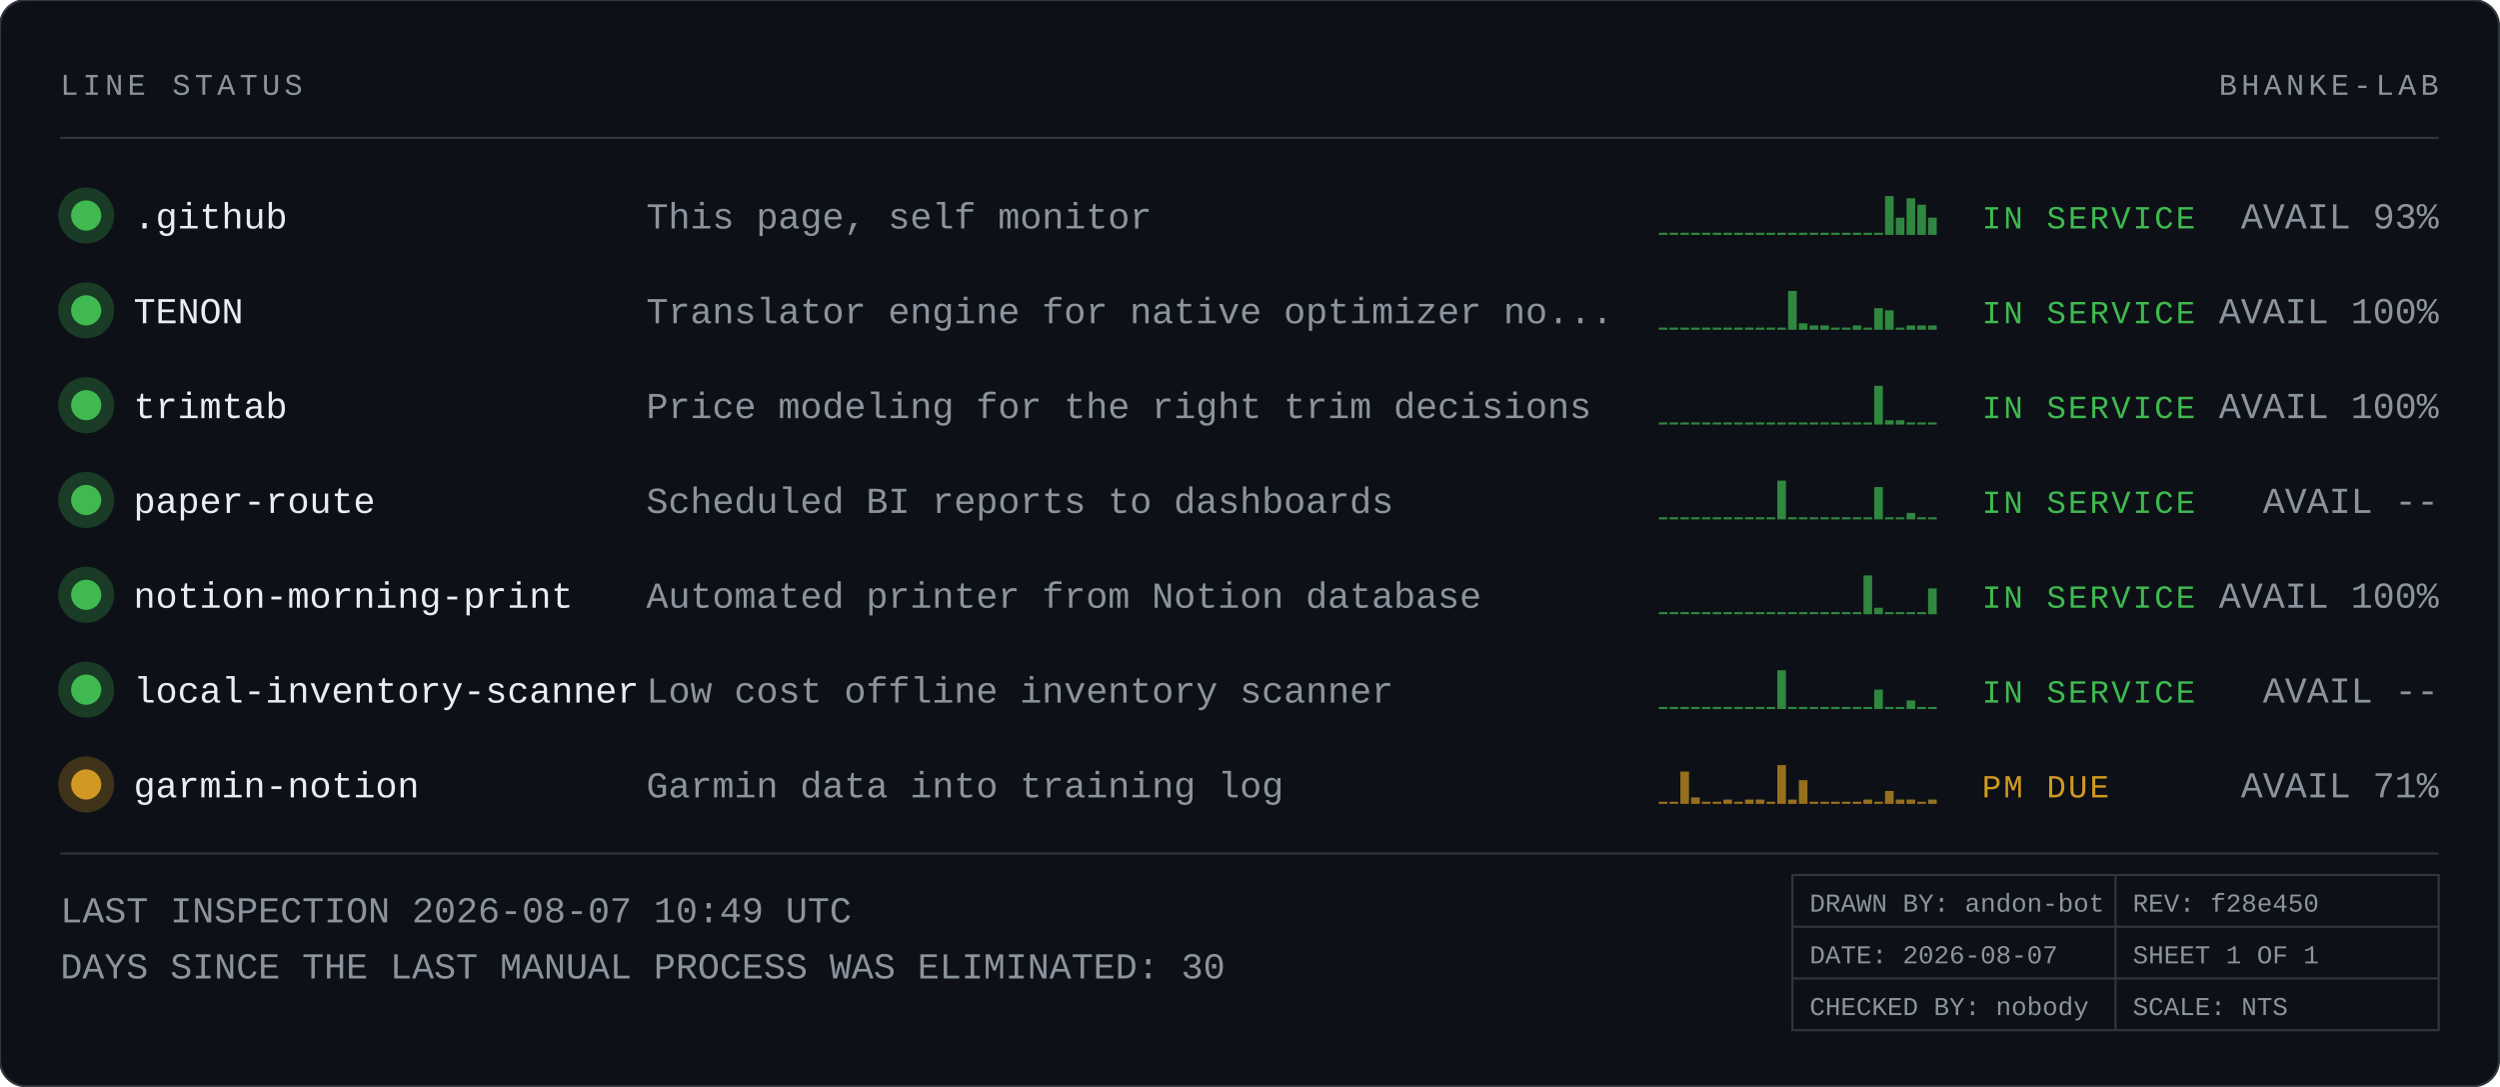
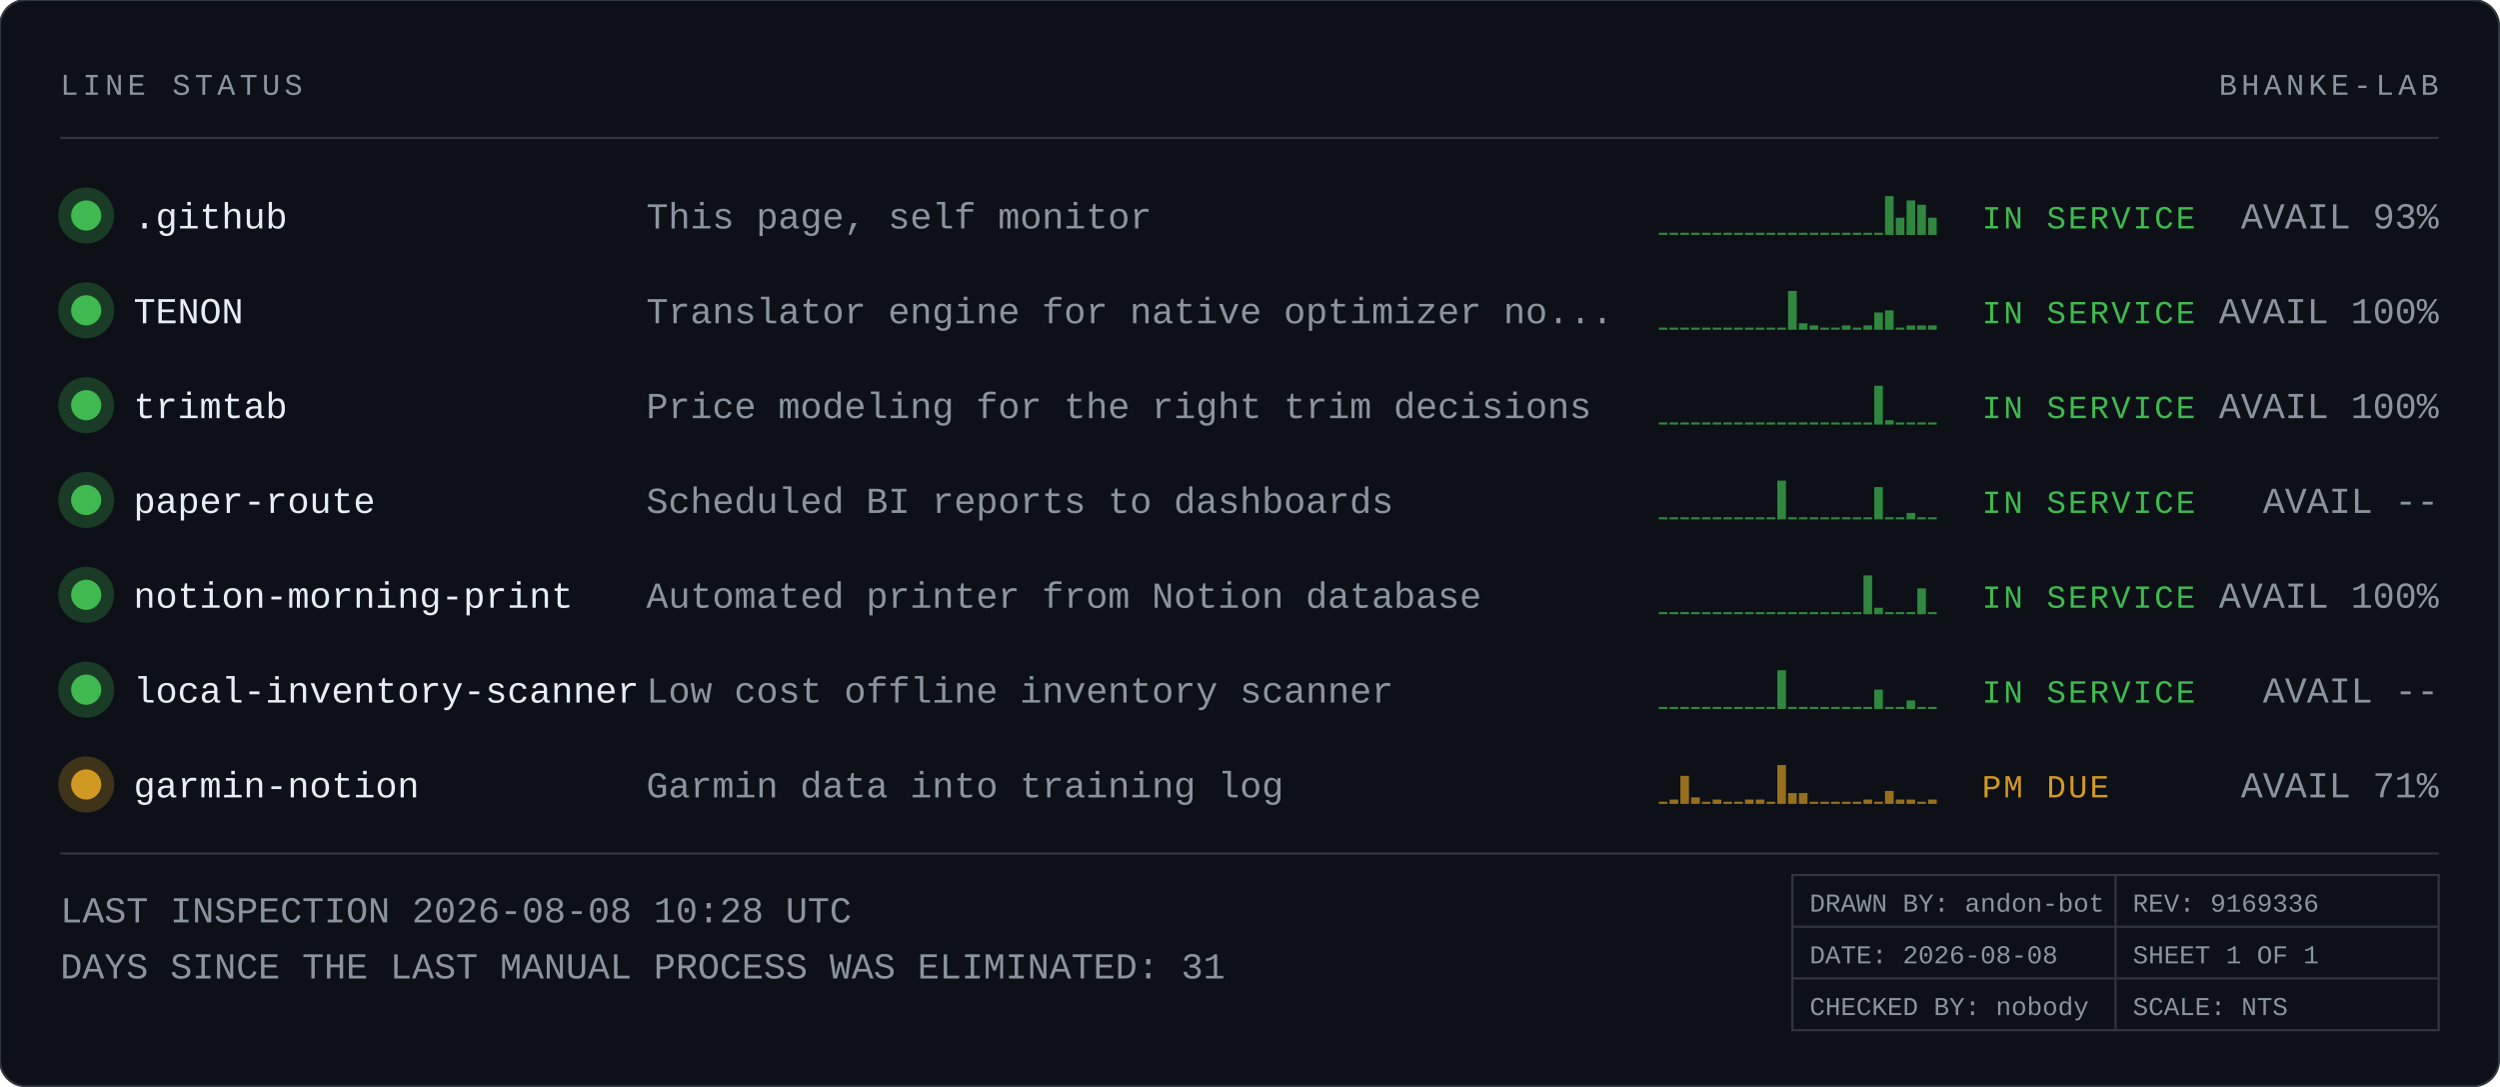
<svg xmlns="http://www.w3.org/2000/svg" width="1160" height="504" viewBox="0 0 1160 504" role="img" aria-label="Andon board">
  <style>
text { font-family: Consolas, 'Courier New', monospace; font-size: 17px; }
.hd { fill: #8b949e; font-size: 14px; letter-spacing: 2px; }
.name { fill: #e6edf3; }
.dim { fill: #8b949e; }
.st { font-size: 15px; letter-spacing: 1px; }
.tb { fill: #8b949e; font-size: 12px; }
</style>
  <rect x="0" y="0" width="1160" height="504" rx="12" fill="#0d1117" stroke="#30363d" />
  <text x="28" y="44" class="hd">LINE STATUS</text>
  <text x="1132" y="44" class="hd" text-anchor="end">BHANKE-LAB</text>
  <line x1="28" y1="64" x2="1132" y2="64" stroke="#30363d" />
  <circle cx="40" cy="100" r="13" fill="#3fb950" opacity="0.25" />
  <circle cx="40" cy="100" r="7" fill="#3fb950" />
  <text x="62" y="106" class="name">.github</text>
  <text x="300" y="106" class="dim">This page, self monitor</text>
  <rect x="770" y="108" width="4" height="1" fill="#3fb950" opacity="0.7" />
  <rect x="775" y="108" width="4" height="1" fill="#3fb950" opacity="0.7" />
  <rect x="780" y="108" width="4" height="1" fill="#3fb950" opacity="0.7" />
  <rect x="785" y="108" width="4" height="1" fill="#3fb950" opacity="0.7" />
  <rect x="790" y="108" width="4" height="1" fill="#3fb950" opacity="0.7" />
  <rect x="795" y="108" width="4" height="1" fill="#3fb950" opacity="0.7" />
  <rect x="800" y="108" width="4" height="1" fill="#3fb950" opacity="0.7" />
  <rect x="805" y="108" width="4" height="1" fill="#3fb950" opacity="0.7" />
  <rect x="810" y="108" width="4" height="1" fill="#3fb950" opacity="0.7" />
  <rect x="815" y="108" width="4" height="1" fill="#3fb950" opacity="0.7" />
  <rect x="820" y="108" width="4" height="1" fill="#3fb950" opacity="0.7" />
  <rect x="825" y="108" width="4" height="1" fill="#3fb950" opacity="0.7" />
  <rect x="830" y="108" width="4" height="1" fill="#3fb950" opacity="0.7" />
  <rect x="835" y="108" width="4" height="1" fill="#3fb950" opacity="0.7" />
  <rect x="840" y="108" width="4" height="1" fill="#3fb950" opacity="0.7" />
  <rect x="845" y="108" width="4" height="1" fill="#3fb950" opacity="0.7" />
  <rect x="850" y="108" width="4" height="1" fill="#3fb950" opacity="0.7" />
  <rect x="855" y="108" width="4" height="1" fill="#3fb950" opacity="0.7" />
  <rect x="860" y="108" width="4" height="1" fill="#3fb950" opacity="0.7" />
  <rect x="865" y="108" width="4" height="1" fill="#3fb950" opacity="0.7" />
  <rect x="870" y="108" width="4" height="1" fill="#3fb950" opacity="0.7" />
  <rect x="875" y="91" width="4" height="18" fill="#3fb950" opacity="0.7" />
  <rect x="880" y="101" width="4" height="8" fill="#3fb950" opacity="0.7" />
-   <rect x="885" y="92" width="4" height="17" fill="#3fb950" opacity="0.7" />
+   <rect x="885" y="93" width="4" height="16" fill="#3fb950" opacity="0.7" />
  <rect x="890" y="95" width="4" height="14" fill="#3fb950" opacity="0.7" />
  <rect x="895" y="101" width="4" height="8" fill="#3fb950" opacity="0.7" />
  <text x="920" y="106" class="st" fill="#3fb950">IN SERVICE</text>
  <text x="1132" y="106" class="dim" text-anchor="end">AVAIL 93%</text>
  <circle cx="40" cy="144" r="13" fill="#3fb950" opacity="0.25" />
  <circle cx="40" cy="144" r="7" fill="#3fb950" />
  <text x="62" y="150" class="name">TENON</text>
  <text x="300" y="150" class="dim">Translator engine for native optimizer no...</text>
  <rect x="770" y="152" width="4" height="1" fill="#3fb950" opacity="0.7" />
  <rect x="775" y="152" width="4" height="1" fill="#3fb950" opacity="0.7" />
  <rect x="780" y="152" width="4" height="1" fill="#3fb950" opacity="0.7" />
  <rect x="785" y="152" width="4" height="1" fill="#3fb950" opacity="0.7" />
  <rect x="790" y="152" width="4" height="1" fill="#3fb950" opacity="0.7" />
  <rect x="795" y="152" width="4" height="1" fill="#3fb950" opacity="0.7" />
  <rect x="800" y="152" width="4" height="1" fill="#3fb950" opacity="0.7" />
  <rect x="805" y="152" width="4" height="1" fill="#3fb950" opacity="0.7" />
  <rect x="810" y="152" width="4" height="1" fill="#3fb950" opacity="0.7" />
  <rect x="815" y="152" width="4" height="1" fill="#3fb950" opacity="0.7" />
  <rect x="820" y="152" width="4" height="1" fill="#3fb950" opacity="0.7" />
  <rect x="825" y="152" width="4" height="1" fill="#3fb950" opacity="0.7" />
  <rect x="830" y="135" width="4" height="18" fill="#3fb950" opacity="0.7" />
  <rect x="835" y="150" width="4" height="3" fill="#3fb950" opacity="0.7" />
  <rect x="840" y="151" width="4" height="2" fill="#3fb950" opacity="0.7" />
-   <rect x="845" y="151" width="4" height="2" fill="#3fb950" opacity="0.7" />
+   <rect x="845" y="152" width="4" height="1" fill="#3fb950" opacity="0.7" />
  <rect x="850" y="152" width="4" height="1" fill="#3fb950" opacity="0.7" />
-   <rect x="855" y="152" width="4" height="1" fill="#3fb950" opacity="0.7" />
-   <rect x="860" y="151" width="4" height="2" fill="#3fb950" opacity="0.7" />
-   <rect x="865" y="152" width="4" height="1" fill="#3fb950" opacity="0.7" />
-   <rect x="870" y="143" width="4" height="10" fill="#3fb950" opacity="0.7" />
+   <rect x="855" y="151" width="4" height="2" fill="#3fb950" opacity="0.7" />
+   <rect x="860" y="152" width="4" height="1" fill="#3fb950" opacity="0.7" />
+   <rect x="865" y="151" width="4" height="2" fill="#3fb950" opacity="0.7" />
+   <rect x="870" y="145" width="4" height="8" fill="#3fb950" opacity="0.7" />
  <rect x="875" y="144" width="4" height="9" fill="#3fb950" opacity="0.7" />
  <rect x="880" y="152" width="4" height="1" fill="#3fb950" opacity="0.7" />
  <rect x="885" y="151" width="4" height="2" fill="#3fb950" opacity="0.7" />
  <rect x="890" y="151" width="4" height="2" fill="#3fb950" opacity="0.7" />
  <rect x="895" y="151" width="4" height="2" fill="#3fb950" opacity="0.7" />
  <text x="920" y="150" class="st" fill="#3fb950">IN SERVICE</text>
  <text x="1132" y="150" class="dim" text-anchor="end">AVAIL 100%</text>
  <circle cx="40" cy="188" r="13" fill="#3fb950" opacity="0.25" />
  <circle cx="40" cy="188" r="7" fill="#3fb950" />
  <text x="62" y="194" class="name">trimtab</text>
  <text x="300" y="194" class="dim">Price modeling for the right trim decisions</text>
  <rect x="770" y="196" width="4" height="1" fill="#3fb950" opacity="0.7" />
  <rect x="775" y="196" width="4" height="1" fill="#3fb950" opacity="0.7" />
  <rect x="780" y="196" width="4" height="1" fill="#3fb950" opacity="0.7" />
  <rect x="785" y="196" width="4" height="1" fill="#3fb950" opacity="0.7" />
  <rect x="790" y="196" width="4" height="1" fill="#3fb950" opacity="0.7" />
  <rect x="795" y="196" width="4" height="1" fill="#3fb950" opacity="0.7" />
  <rect x="800" y="196" width="4" height="1" fill="#3fb950" opacity="0.7" />
  <rect x="805" y="196" width="4" height="1" fill="#3fb950" opacity="0.7" />
  <rect x="810" y="196" width="4" height="1" fill="#3fb950" opacity="0.7" />
  <rect x="815" y="196" width="4" height="1" fill="#3fb950" opacity="0.7" />
  <rect x="820" y="196" width="4" height="1" fill="#3fb950" opacity="0.7" />
  <rect x="825" y="196" width="4" height="1" fill="#3fb950" opacity="0.7" />
  <rect x="830" y="196" width="4" height="1" fill="#3fb950" opacity="0.7" />
  <rect x="835" y="196" width="4" height="1" fill="#3fb950" opacity="0.7" />
  <rect x="840" y="196" width="4" height="1" fill="#3fb950" opacity="0.7" />
  <rect x="845" y="196" width="4" height="1" fill="#3fb950" opacity="0.7" />
  <rect x="850" y="196" width="4" height="1" fill="#3fb950" opacity="0.7" />
  <rect x="855" y="196" width="4" height="1" fill="#3fb950" opacity="0.7" />
  <rect x="860" y="196" width="4" height="1" fill="#3fb950" opacity="0.7" />
  <rect x="865" y="196" width="4" height="1" fill="#3fb950" opacity="0.7" />
  <rect x="870" y="179" width="4" height="18" fill="#3fb950" opacity="0.7" />
  <rect x="875" y="195" width="4" height="2" fill="#3fb950" opacity="0.7" />
-   <rect x="880" y="195" width="4" height="2" fill="#3fb950" opacity="0.7" />
+   <rect x="880" y="196" width="4" height="1" fill="#3fb950" opacity="0.7" />
  <rect x="885" y="196" width="4" height="1" fill="#3fb950" opacity="0.7" />
  <rect x="890" y="196" width="4" height="1" fill="#3fb950" opacity="0.7" />
  <rect x="895" y="196" width="4" height="1" fill="#3fb950" opacity="0.7" />
  <text x="920" y="194" class="st" fill="#3fb950">IN SERVICE</text>
  <text x="1132" y="194" class="dim" text-anchor="end">AVAIL 100%</text>
  <circle cx="40" cy="232" r="13" fill="#3fb950" opacity="0.25" />
  <circle cx="40" cy="232" r="7" fill="#3fb950" />
  <text x="62" y="238" class="name">paper-route</text>
  <text x="300" y="238" class="dim">Scheduled BI reports to dashboards</text>
  <rect x="770" y="240" width="4" height="1" fill="#3fb950" opacity="0.7" />
  <rect x="775" y="240" width="4" height="1" fill="#3fb950" opacity="0.7" />
  <rect x="780" y="240" width="4" height="1" fill="#3fb950" opacity="0.7" />
  <rect x="785" y="240" width="4" height="1" fill="#3fb950" opacity="0.7" />
  <rect x="790" y="240" width="4" height="1" fill="#3fb950" opacity="0.7" />
  <rect x="795" y="240" width="4" height="1" fill="#3fb950" opacity="0.7" />
  <rect x="800" y="240" width="4" height="1" fill="#3fb950" opacity="0.7" />
  <rect x="805" y="240" width="4" height="1" fill="#3fb950" opacity="0.7" />
  <rect x="810" y="240" width="4" height="1" fill="#3fb950" opacity="0.7" />
  <rect x="815" y="240" width="4" height="1" fill="#3fb950" opacity="0.7" />
  <rect x="820" y="240" width="4" height="1" fill="#3fb950" opacity="0.7" />
  <rect x="825" y="223" width="4" height="18" fill="#3fb950" opacity="0.7" />
  <rect x="830" y="240" width="4" height="1" fill="#3fb950" opacity="0.7" />
  <rect x="835" y="240" width="4" height="1" fill="#3fb950" opacity="0.7" />
  <rect x="840" y="240" width="4" height="1" fill="#3fb950" opacity="0.7" />
  <rect x="845" y="240" width="4" height="1" fill="#3fb950" opacity="0.7" />
  <rect x="850" y="240" width="4" height="1" fill="#3fb950" opacity="0.7" />
  <rect x="855" y="240" width="4" height="1" fill="#3fb950" opacity="0.7" />
  <rect x="860" y="240" width="4" height="1" fill="#3fb950" opacity="0.7" />
  <rect x="865" y="240" width="4" height="1" fill="#3fb950" opacity="0.7" />
  <rect x="870" y="226" width="4" height="15" fill="#3fb950" opacity="0.7" />
  <rect x="875" y="240" width="4" height="1" fill="#3fb950" opacity="0.7" />
  <rect x="880" y="240" width="4" height="1" fill="#3fb950" opacity="0.7" />
  <rect x="885" y="238" width="4" height="3" fill="#3fb950" opacity="0.7" />
  <rect x="890" y="240" width="4" height="1" fill="#3fb950" opacity="0.7" />
  <rect x="895" y="240" width="4" height="1" fill="#3fb950" opacity="0.7" />
  <text x="920" y="238" class="st" fill="#3fb950">IN SERVICE</text>
  <text x="1132" y="238" class="dim" text-anchor="end">AVAIL --</text>
  <circle cx="40" cy="276" r="13" fill="#3fb950" opacity="0.25" />
  <circle cx="40" cy="276" r="7" fill="#3fb950" />
  <text x="62" y="282" class="name">notion-morning-print</text>
  <text x="300" y="282" class="dim">Automated printer from Notion database</text>
  <rect x="770" y="284" width="4" height="1" fill="#3fb950" opacity="0.7" />
  <rect x="775" y="284" width="4" height="1" fill="#3fb950" opacity="0.7" />
  <rect x="780" y="284" width="4" height="1" fill="#3fb950" opacity="0.7" />
  <rect x="785" y="284" width="4" height="1" fill="#3fb950" opacity="0.7" />
  <rect x="790" y="284" width="4" height="1" fill="#3fb950" opacity="0.7" />
  <rect x="795" y="284" width="4" height="1" fill="#3fb950" opacity="0.7" />
  <rect x="800" y="284" width="4" height="1" fill="#3fb950" opacity="0.7" />
  <rect x="805" y="284" width="4" height="1" fill="#3fb950" opacity="0.7" />
  <rect x="810" y="284" width="4" height="1" fill="#3fb950" opacity="0.7" />
  <rect x="815" y="284" width="4" height="1" fill="#3fb950" opacity="0.7" />
  <rect x="820" y="284" width="4" height="1" fill="#3fb950" opacity="0.7" />
  <rect x="825" y="284" width="4" height="1" fill="#3fb950" opacity="0.7" />
  <rect x="830" y="284" width="4" height="1" fill="#3fb950" opacity="0.7" />
  <rect x="835" y="284" width="4" height="1" fill="#3fb950" opacity="0.7" />
  <rect x="840" y="284" width="4" height="1" fill="#3fb950" opacity="0.7" />
  <rect x="845" y="284" width="4" height="1" fill="#3fb950" opacity="0.7" />
  <rect x="850" y="284" width="4" height="1" fill="#3fb950" opacity="0.7" />
  <rect x="855" y="284" width="4" height="1" fill="#3fb950" opacity="0.7" />
  <rect x="860" y="284" width="4" height="1" fill="#3fb950" opacity="0.7" />
  <rect x="865" y="267" width="4" height="18" fill="#3fb950" opacity="0.7" />
  <rect x="870" y="282" width="4" height="3" fill="#3fb950" opacity="0.7" />
  <rect x="875" y="284" width="4" height="1" fill="#3fb950" opacity="0.7" />
  <rect x="880" y="284" width="4" height="1" fill="#3fb950" opacity="0.7" />
  <rect x="885" y="284" width="4" height="1" fill="#3fb950" opacity="0.7" />
-   <rect x="890" y="284" width="4" height="1" fill="#3fb950" opacity="0.7" />
-   <rect x="895" y="273" width="4" height="12" fill="#3fb950" opacity="0.7" />
+   <rect x="890" y="273" width="4" height="12" fill="#3fb950" opacity="0.7" />
+   <rect x="895" y="284" width="4" height="1" fill="#3fb950" opacity="0.7" />
  <text x="920" y="282" class="st" fill="#3fb950">IN SERVICE</text>
  <text x="1132" y="282" class="dim" text-anchor="end">AVAIL 100%</text>
  <circle cx="40" cy="320" r="13" fill="#3fb950" opacity="0.25" />
  <circle cx="40" cy="320" r="7" fill="#3fb950" />
  <text x="62" y="326" class="name">local-inventory-scanner</text>
  <text x="300" y="326" class="dim">Low cost offline inventory scanner</text>
  <rect x="770" y="328" width="4" height="1" fill="#3fb950" opacity="0.7" />
  <rect x="775" y="328" width="4" height="1" fill="#3fb950" opacity="0.7" />
  <rect x="780" y="328" width="4" height="1" fill="#3fb950" opacity="0.7" />
  <rect x="785" y="328" width="4" height="1" fill="#3fb950" opacity="0.7" />
  <rect x="790" y="328" width="4" height="1" fill="#3fb950" opacity="0.7" />
  <rect x="795" y="328" width="4" height="1" fill="#3fb950" opacity="0.7" />
  <rect x="800" y="328" width="4" height="1" fill="#3fb950" opacity="0.7" />
  <rect x="805" y="328" width="4" height="1" fill="#3fb950" opacity="0.7" />
  <rect x="810" y="328" width="4" height="1" fill="#3fb950" opacity="0.7" />
  <rect x="815" y="328" width="4" height="1" fill="#3fb950" opacity="0.7" />
  <rect x="820" y="328" width="4" height="1" fill="#3fb950" opacity="0.7" />
  <rect x="825" y="311" width="4" height="18" fill="#3fb950" opacity="0.7" />
  <rect x="830" y="328" width="4" height="1" fill="#3fb950" opacity="0.7" />
  <rect x="835" y="328" width="4" height="1" fill="#3fb950" opacity="0.7" />
  <rect x="840" y="328" width="4" height="1" fill="#3fb950" opacity="0.7" />
  <rect x="845" y="328" width="4" height="1" fill="#3fb950" opacity="0.7" />
  <rect x="850" y="328" width="4" height="1" fill="#3fb950" opacity="0.7" />
  <rect x="855" y="328" width="4" height="1" fill="#3fb950" opacity="0.7" />
  <rect x="860" y="328" width="4" height="1" fill="#3fb950" opacity="0.7" />
  <rect x="865" y="328" width="4" height="1" fill="#3fb950" opacity="0.7" />
  <rect x="870" y="320" width="4" height="9" fill="#3fb950" opacity="0.7" />
  <rect x="875" y="328" width="4" height="1" fill="#3fb950" opacity="0.7" />
  <rect x="880" y="328" width="4" height="1" fill="#3fb950" opacity="0.7" />
  <rect x="885" y="325" width="4" height="4" fill="#3fb950" opacity="0.7" />
  <rect x="890" y="328" width="4" height="1" fill="#3fb950" opacity="0.7" />
  <rect x="895" y="328" width="4" height="1" fill="#3fb950" opacity="0.7" />
  <text x="920" y="326" class="st" fill="#3fb950">IN SERVICE</text>
  <text x="1132" y="326" class="dim" text-anchor="end">AVAIL --</text>
  <circle cx="40" cy="364" r="13" fill="#d29922" opacity="0.25">
    <animate attributeName="opacity" values="0.25;0.8;0.25" dur="2s" repeatCount="indefinite" />
  </circle>
  <circle cx="40" cy="364" r="7" fill="#d29922" />
  <text x="62" y="370" class="name">garmin-notion</text>
  <text x="300" y="370" class="dim">Garmin data into training log</text>
  <rect x="770" y="372" width="4" height="1" fill="#d29922" opacity="0.7" />
-   <rect x="775" y="372" width="4" height="1" fill="#d29922" opacity="0.7" />
-   <rect x="780" y="358" width="4" height="15" fill="#d29922" opacity="0.7" />
+   <rect x="775" y="371" width="4" height="2" fill="#d29922" opacity="0.7" />
+   <rect x="780" y="360" width="4" height="13" fill="#d29922" opacity="0.7" />
  <rect x="785" y="370" width="4" height="3" fill="#d29922" opacity="0.7" />
  <rect x="790" y="372" width="4" height="1" fill="#d29922" opacity="0.7" />
-   <rect x="795" y="372" width="4" height="1" fill="#d29922" opacity="0.7" />
-   <rect x="800" y="371" width="4" height="2" fill="#d29922" opacity="0.7" />
+   <rect x="795" y="371" width="4" height="2" fill="#d29922" opacity="0.7" />
+   <rect x="800" y="372" width="4" height="1" fill="#d29922" opacity="0.7" />
  <rect x="805" y="372" width="4" height="1" fill="#d29922" opacity="0.7" />
  <rect x="810" y="371" width="4" height="2" fill="#d29922" opacity="0.7" />
  <rect x="815" y="371" width="4" height="2" fill="#d29922" opacity="0.7" />
  <rect x="820" y="372" width="4" height="1" fill="#d29922" opacity="0.7" />
  <rect x="825" y="355" width="4" height="18" fill="#d29922" opacity="0.7" />
-   <rect x="830" y="371" width="4" height="2" fill="#d29922" opacity="0.7" />
-   <rect x="835" y="362" width="4" height="11" fill="#d29922" opacity="0.7" />
+   <rect x="830" y="368" width="4" height="5" fill="#d29922" opacity="0.7" />
+   <rect x="835" y="368" width="4" height="5" fill="#d29922" opacity="0.7" />
  <rect x="840" y="372" width="4" height="1" fill="#d29922" opacity="0.7" />
  <rect x="845" y="372" width="4" height="1" fill="#d29922" opacity="0.7" />
  <rect x="850" y="372" width="4" height="1" fill="#d29922" opacity="0.7" />
  <rect x="855" y="372" width="4" height="1" fill="#d29922" opacity="0.7" />
  <rect x="860" y="372" width="4" height="1" fill="#d29922" opacity="0.7" />
  <rect x="865" y="371" width="4" height="2" fill="#d29922" opacity="0.7" />
  <rect x="870" y="372" width="4" height="1" fill="#d29922" opacity="0.7" />
  <rect x="875" y="367" width="4" height="6" fill="#d29922" opacity="0.7" />
  <rect x="880" y="371" width="4" height="2" fill="#d29922" opacity="0.7" />
  <rect x="885" y="371" width="4" height="2" fill="#d29922" opacity="0.7" />
  <rect x="890" y="372" width="4" height="1" fill="#d29922" opacity="0.7" />
  <rect x="895" y="371" width="4" height="2" fill="#d29922" opacity="0.7" />
  <text x="920" y="370" class="st" fill="#d29922">PM DUE</text>
  <text x="1132" y="370" class="dim" text-anchor="end">AVAIL 71%</text>
  <line x1="28" y1="396" x2="1132" y2="396" stroke="#30363d" />
-   <text x="28" y="428" class="dim">LAST INSPECTION 2026-08-07 10:49 UTC</text>
-   <text x="28" y="454" class="dim">DAYS SINCE THE LAST MANUAL PROCESS WAS ELIMINATED: 30</text>
+   <text x="28" y="428" class="dim">LAST INSPECTION 2026-08-08 10:28 UTC</text>
+   <text x="28" y="454" class="dim">DAYS SINCE THE LAST MANUAL PROCESS WAS ELIMINATED: 31</text>
  <rect x="832" y="406" width="300" height="72" fill="none" stroke="#30363d" />
  <line x1="832" y1="430" x2="1132" y2="430" stroke="#30363d" />
  <line x1="832" y1="454" x2="1132" y2="454" stroke="#30363d" />
  <line x1="982" y1="406" x2="982" y2="478" stroke="#30363d" />
  <text x="840" y="423" class="tb">DRAWN BY: andon-bot</text>
-   <text x="990" y="423" class="tb">REV: f28e450</text>
-   <text x="840" y="447" class="tb">DATE: 2026-08-07</text>
+   <text x="990" y="423" class="tb">REV: 9169336</text>
+   <text x="840" y="447" class="tb">DATE: 2026-08-08</text>
  <text x="990" y="447" class="tb">SHEET 1 OF 1</text>
  <text x="840" y="471" class="tb">CHECKED BY: nobody</text>
  <text x="990" y="471" class="tb">SCALE: NTS</text>
</svg>
